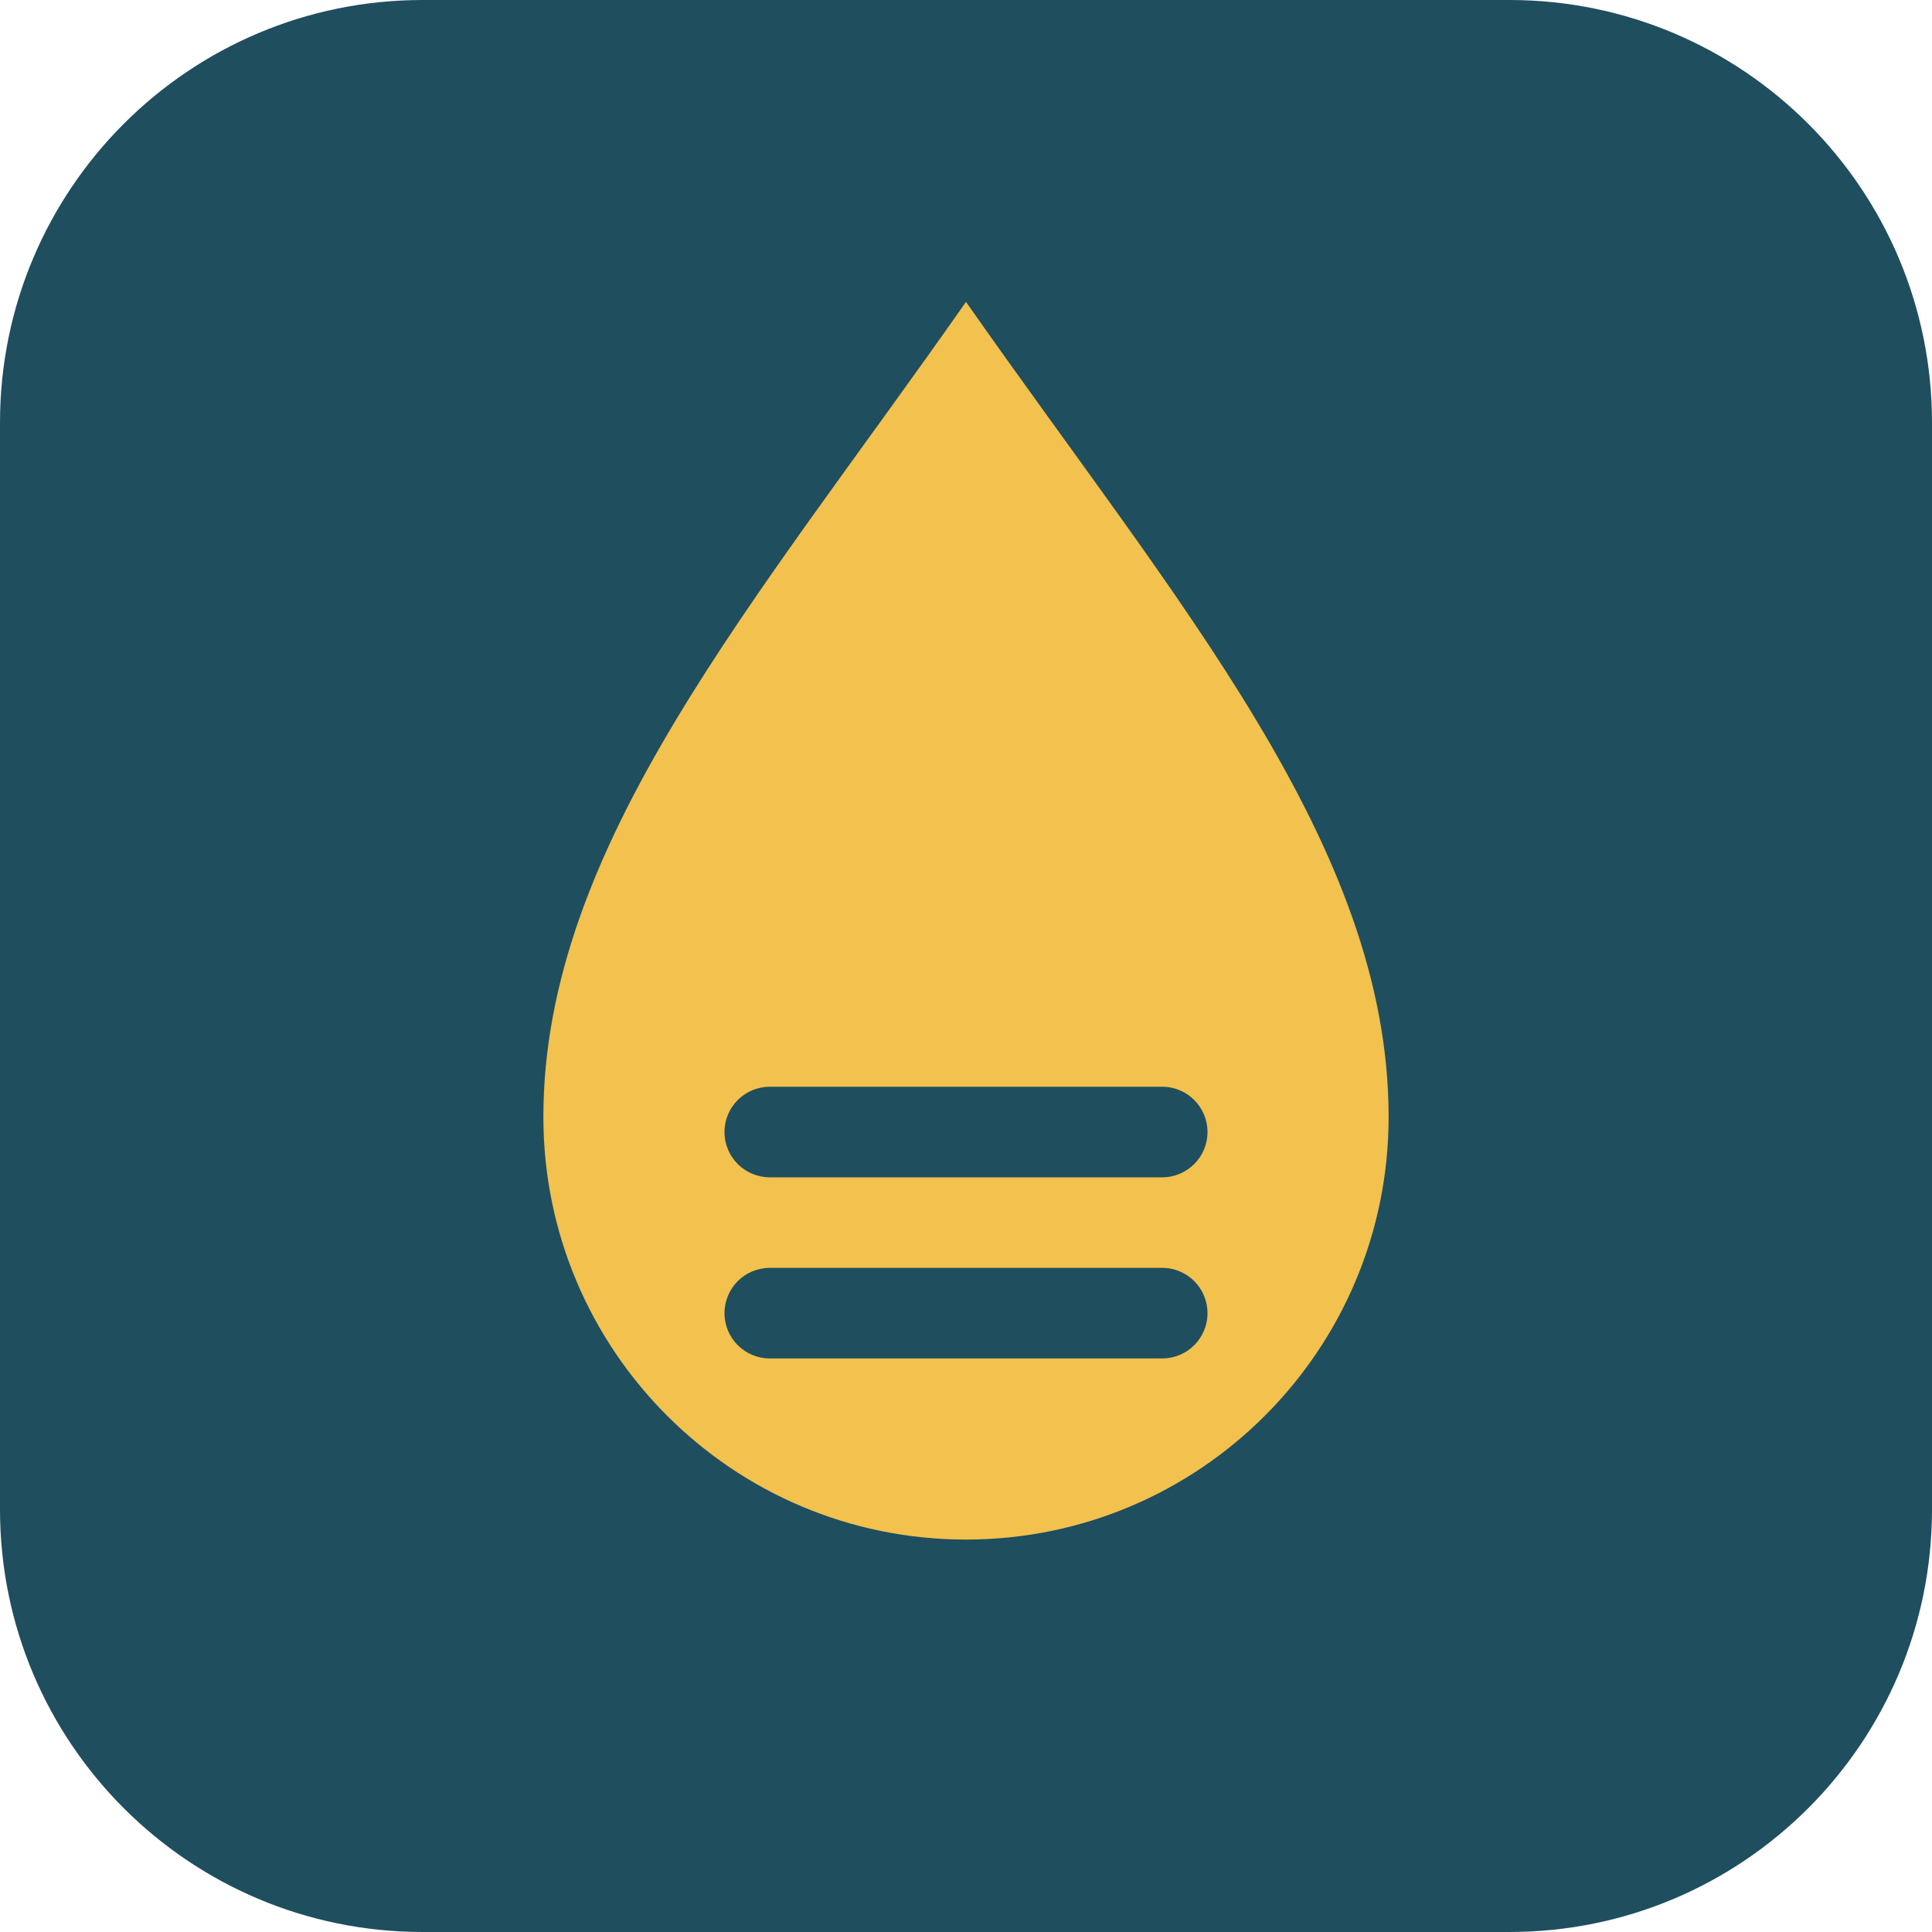
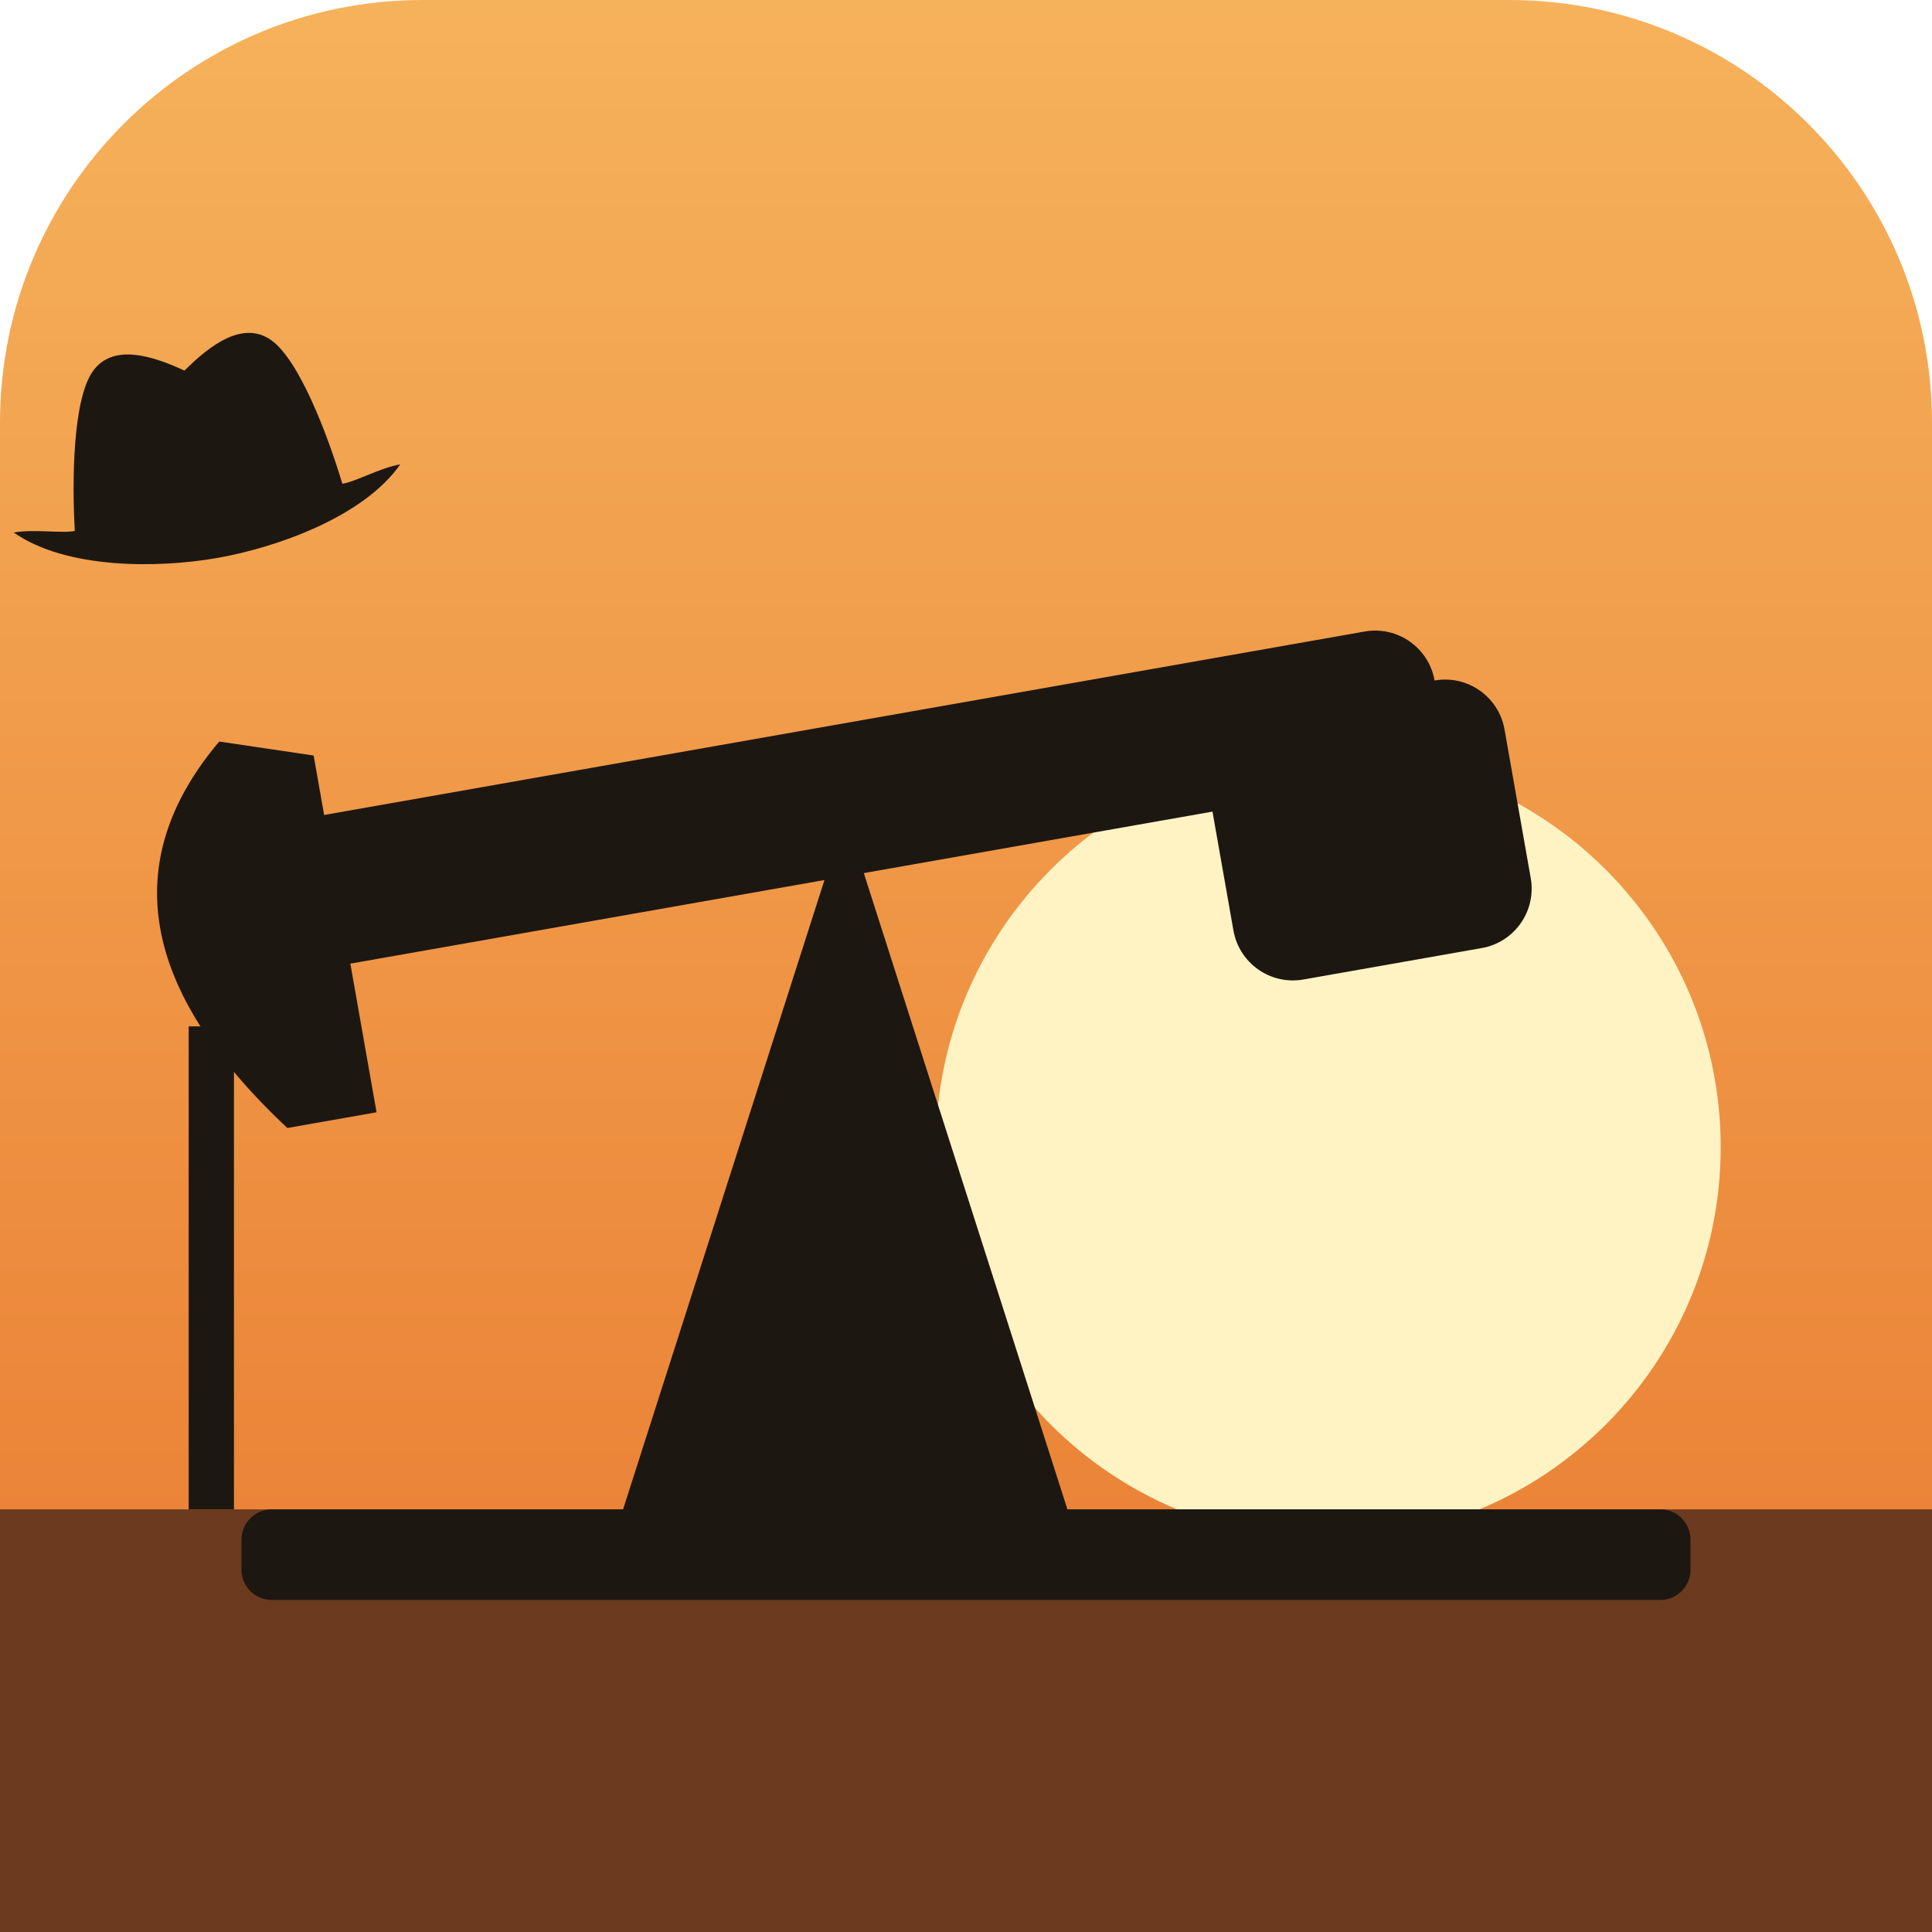
<svg xmlns="http://www.w3.org/2000/svg" viewBox="0 0 64 64">
-   <rect width="64" height="64" rx="14" fill="#1f4e5f" />
-   <path d="M32 10c-7 10-14 18-14 27a14 14 0 0 0 28 0c0-9-7-17-14-27z" fill="#f2c14e" />
-   <rect x="24" y="36" width="16" height="3" rx="1.5" fill="#1f4e5f" />
-   <rect x="24" y="42" width="16" height="3" rx="1.5" fill="#1f4e5f" />
+   <defs>
+     <linearGradient id="sky" x1="0" y1="0" x2="0" y2="1">
+       <stop offset="0" stop-color="#f6b25b" />
+       <stop offset="1" stop-color="#e8772e" />
+     </linearGradient>
+   </defs>
+   <rect width="64" height="64" rx="14" fill="url(#sky)" />
+   <circle cx="44" cy="38" r="13" fill="#fff3c4" />
+   <rect y="50" width="64" height="14" fill="#6b3a1f" />
+   <g fill="#1d1712">
+     <path d="M20 52 L28 27 L36 52Z" />
+     <rect x="8" y="50" width="48" height="3" rx="1" />
+     <g transform="rotate(-10 28 27)">
+       <rect x="8" y="24" width="40" height="5" rx="2" />
+       <path d="M8 21 Q2 26 8 34 L11 34 L11 22Z" />
+       <rect x="40" y="26" width="10" height="9" rx="2" />
+       <path d="M2.5 13 C4 14.5 7 15 9 15 S14 14.5 15.5 13 C14.8 13 14 13.3 13.5 13.3 C13.3 11.6 12.8 9 12 8.2 C11.2 7.4 10 8 9 8.7 C8 8 6.8 7.4 6 8.2 C5.2 9 4.7 11.6 4.5 13.3 C4 13.3 3.2 13 2.5 13Z" />
+     </g>
+     <path d="M7 34 L7 50" stroke="#1d1712" stroke-width="1.5" />
+   </g>
</svg>
